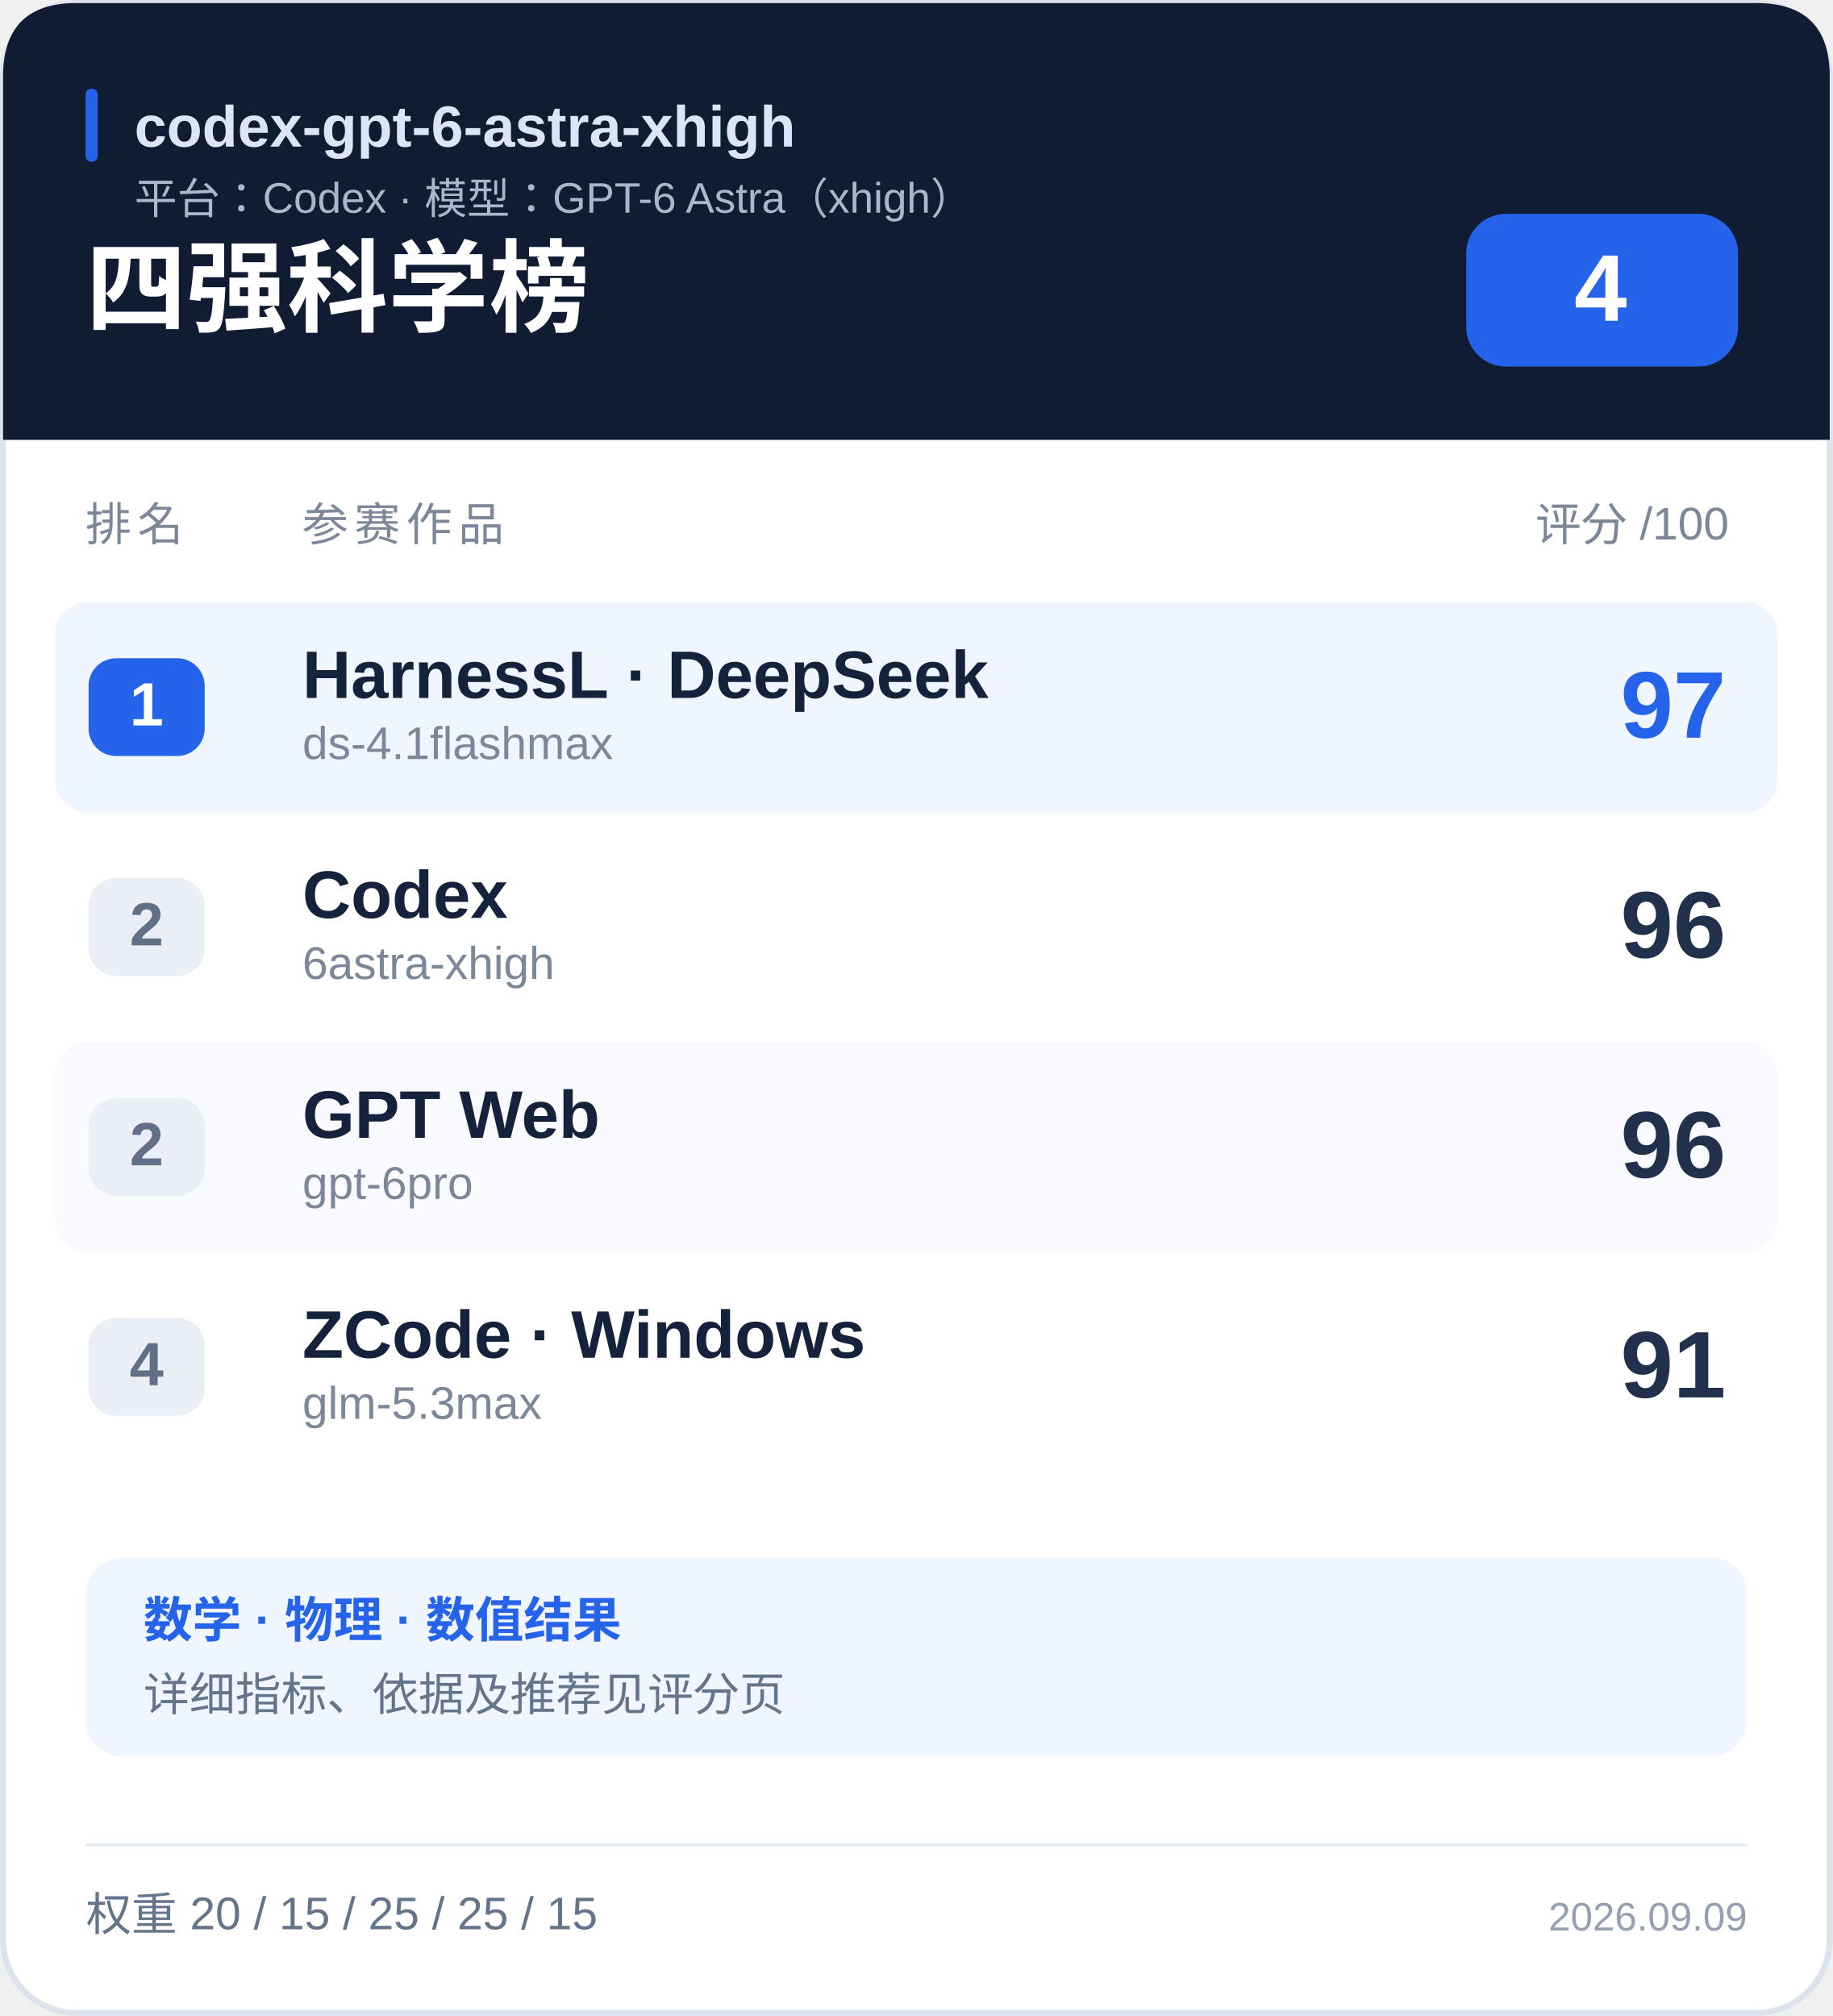
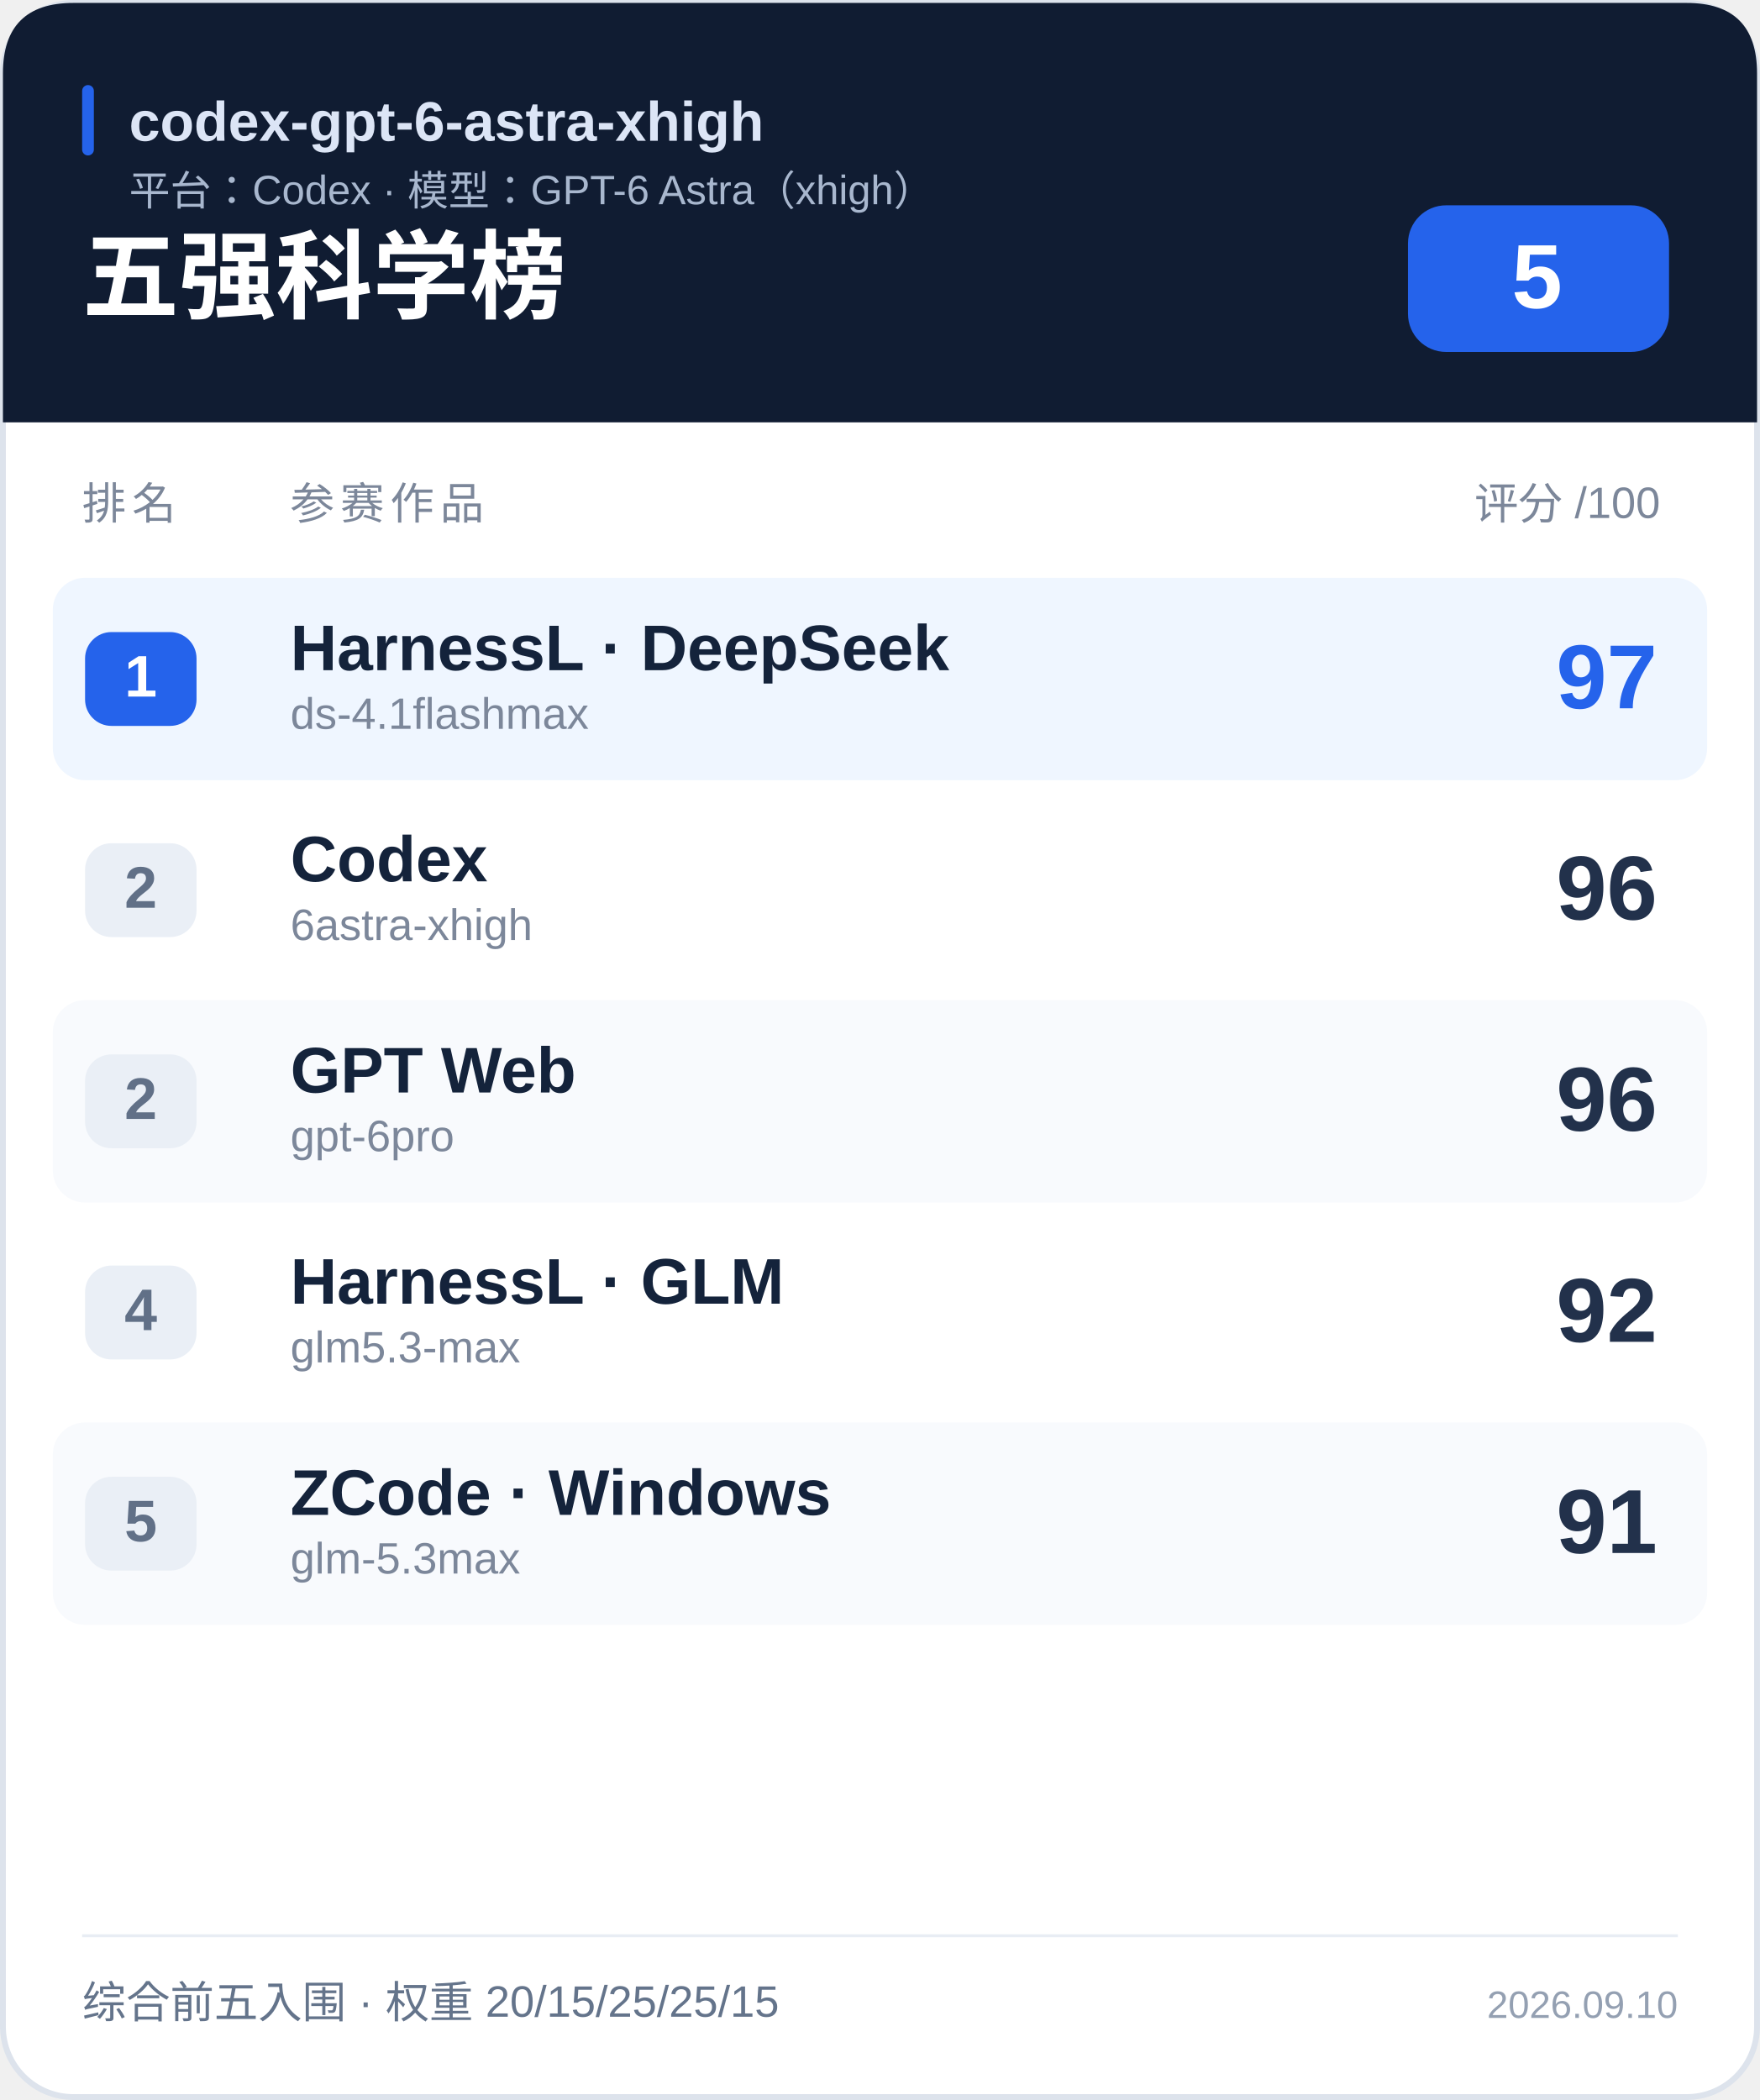
- <svg xmlns="http://www.w3.org/2000/svg" font-family="Segoe UI, Microsoft YaHei, Arial, sans-serif" width="600" height="660" viewBox="0 0 600 660" role="img" aria-labelledby="title desc">
-   <rect x="1" y="1" width="598" height="658" rx="24" fill="#FFFFFF" stroke="#DDE3EC" stroke-width="2" />
+ <svg xmlns="http://www.w3.org/2000/svg" font-family="Segoe UI, Microsoft YaHei, Arial, sans-serif" width="600" height="716" viewBox="0 0 600 716" role="img" aria-labelledby="title desc">
+   <rect x="1" y="1" width="598" height="714" rx="24" fill="#FFFFFF" stroke="#DDE3EC" stroke-width="2" />
  <path d="M25 1 H575 Q599 1 599 25 V144 H1 V25 Q1 1 25 1Z" fill="#101C32" />
  <rect x="28" y="29" width="4" height="24" rx="2" fill="#2563EB" />
  <text x="44" y="48" fill="#DCE5F6" font-size="19" font-weight="600">codex-gpt-6-astra-xhigh</text>
  <text x="44" y="70" fill="#A8B7CE" font-size="14">平台：Codex · 模型：GPT-6 Astra（xhigh）</text>
-   <text x="28" y="106" fill="#FFFFFF" font-size="33" font-weight="700">四强科学榜</text>
+   <text x="28" y="106" fill="#FFFFFF" font-size="33" font-weight="700">五强科学榜</text>
  <rect x="480" y="70" width="89" height="50" rx="13" fill="#2563EB" />
-   <text x="524" y="105" fill="#FFFFFF" font-size="31" font-weight="700" text-anchor="middle">4</text>
+   <text x="524" y="105" fill="#FFFFFF" font-size="31" font-weight="700" text-anchor="middle">5</text>
  <text x="28" y="177" fill="#7C879A" font-size="15" letter-spacing="2">排名</text>
  <text x="99" y="177" fill="#7C879A" font-size="15" letter-spacing="2">参赛作品</text>
  <text x="566" y="177" fill="#7C879A" font-size="15" text-anchor="end">评分 /100</text>
  <rect x="18" y="197" width="564" height="69" rx="11" fill="#EFF6FF" />
  <rect x="29" y="215.5" width="38" height="32" rx="9" fill="#2563EB" />
  <text x="48" y="237.5" text-anchor="middle" fill="#FFFFFF" font-size="20" font-weight="700">1</text>
  <text x="99" y="228.5" fill="#14233B" font-size="22" font-weight="600">HarnessL · DeepSeek</text>
  <text x="99" y="248.5" fill="#7C879A" font-size="15">ds-4.1flashmax</text>
  <text x="565" y="241.5" text-anchor="end" fill="#2563EB" font-size="31" font-weight="700">97</text>
  <rect x="18" y="269" width="564" height="69" rx="11" fill="#FFFFFF" />
  <rect x="29" y="287.5" width="38" height="32" rx="9" fill="#EAEFF6" />
  <text x="48" y="309.5" text-anchor="middle" fill="#617087" font-size="20" font-weight="700">2</text>
  <text x="99" y="300.5" fill="#14233B" font-size="22" font-weight="600">Codex</text>
  <text x="99" y="320.5" fill="#7C879A" font-size="15">6astra-xhigh</text>
  <text x="565" y="313.5" text-anchor="end" fill="#22314B" font-size="31" font-weight="700">96</text>
  <rect x="18" y="341" width="564" height="69" rx="11" fill="#F8FAFD" />
  <rect x="29" y="359.5" width="38" height="32" rx="9" fill="#EAEFF6" />
  <text x="48" y="381.5" text-anchor="middle" fill="#617087" font-size="20" font-weight="700">2</text>
  <text x="99" y="372.5" fill="#14233B" font-size="22" font-weight="600">GPT Web</text>
  <text x="99" y="392.5" fill="#7C879A" font-size="15">gpt-6pro</text>
  <text x="565" y="385.5" text-anchor="end" fill="#22314B" font-size="31" font-weight="700">96</text>
  <rect x="18" y="413" width="564" height="69" rx="11" fill="#FFFFFF" />
  <rect x="29" y="431.5" width="38" height="32" rx="9" fill="#EAEFF6" />
  <text x="48" y="453.5" text-anchor="middle" fill="#617087" font-size="20" font-weight="700">4</text>
-   <text x="99" y="444.5" fill="#14233B" font-size="22" font-weight="600">ZCode · Windows</text>
-   <text x="99" y="464.5" fill="#7C879A" font-size="15">glm-5.3max</text>
-   <text x="565" y="457.5" text-anchor="end" fill="#22314B" font-size="31" font-weight="700">91</text>
-   <rect x="28" y="510" width="544" height="65" rx="12" fill="#EFF6FF" />
-   <text x="47" y="536" fill="#2563EB" font-size="16" font-weight="600">数学 · 物理 · 数值结果</text>
-   <text x="47" y="560" fill="#64748B" font-size="15">详细指标、依据及推荐见评分页</text>
-   <path d="M28 604 H572" stroke="#E8EDF4" />
-   <text x="28" y="632" fill="#64748B" font-size="15">权重 20 / 15 / 25 / 25 / 15</text>
-   <text x="572" y="632" text-anchor="end" fill="#94A0B2" font-size="13">2026.09.09</text>
+   <text x="99" y="444.5" fill="#14233B" font-size="22" font-weight="600">HarnessL · GLM</text>
+   <text x="99" y="464.5" fill="#7C879A" font-size="15">glm5.3-max</text>
+   <text x="565" y="457.5" text-anchor="end" fill="#22314B" font-size="31" font-weight="700">92</text>
+   <rect x="18" y="485" width="564" height="69" rx="11" fill="#F8FAFD" />
+   <rect x="29" y="503.5" width="38" height="32" rx="9" fill="#EAEFF6" />
+   <text x="48" y="525.5" text-anchor="middle" fill="#617087" font-size="20" font-weight="700">5</text>
+   <text x="99" y="516.5" fill="#14233B" font-size="22" font-weight="600">ZCode · Windows</text>
+   <text x="99" y="536.5" fill="#7C879A" font-size="15">glm-5.3max</text>
+   <text x="565" y="529.5" text-anchor="end" fill="#22314B" font-size="31" font-weight="700">91</text>
+   <path d="M28 660 H572" stroke="#E8EDF4" />
+   <text x="28" y="688" fill="#64748B" font-size="15">综合前五入围 · 权重 20/15/25/25/15</text>
+   <text x="572" y="688" text-anchor="end" fill="#94A0B2" font-size="13">2026.09.10</text>
</svg>
